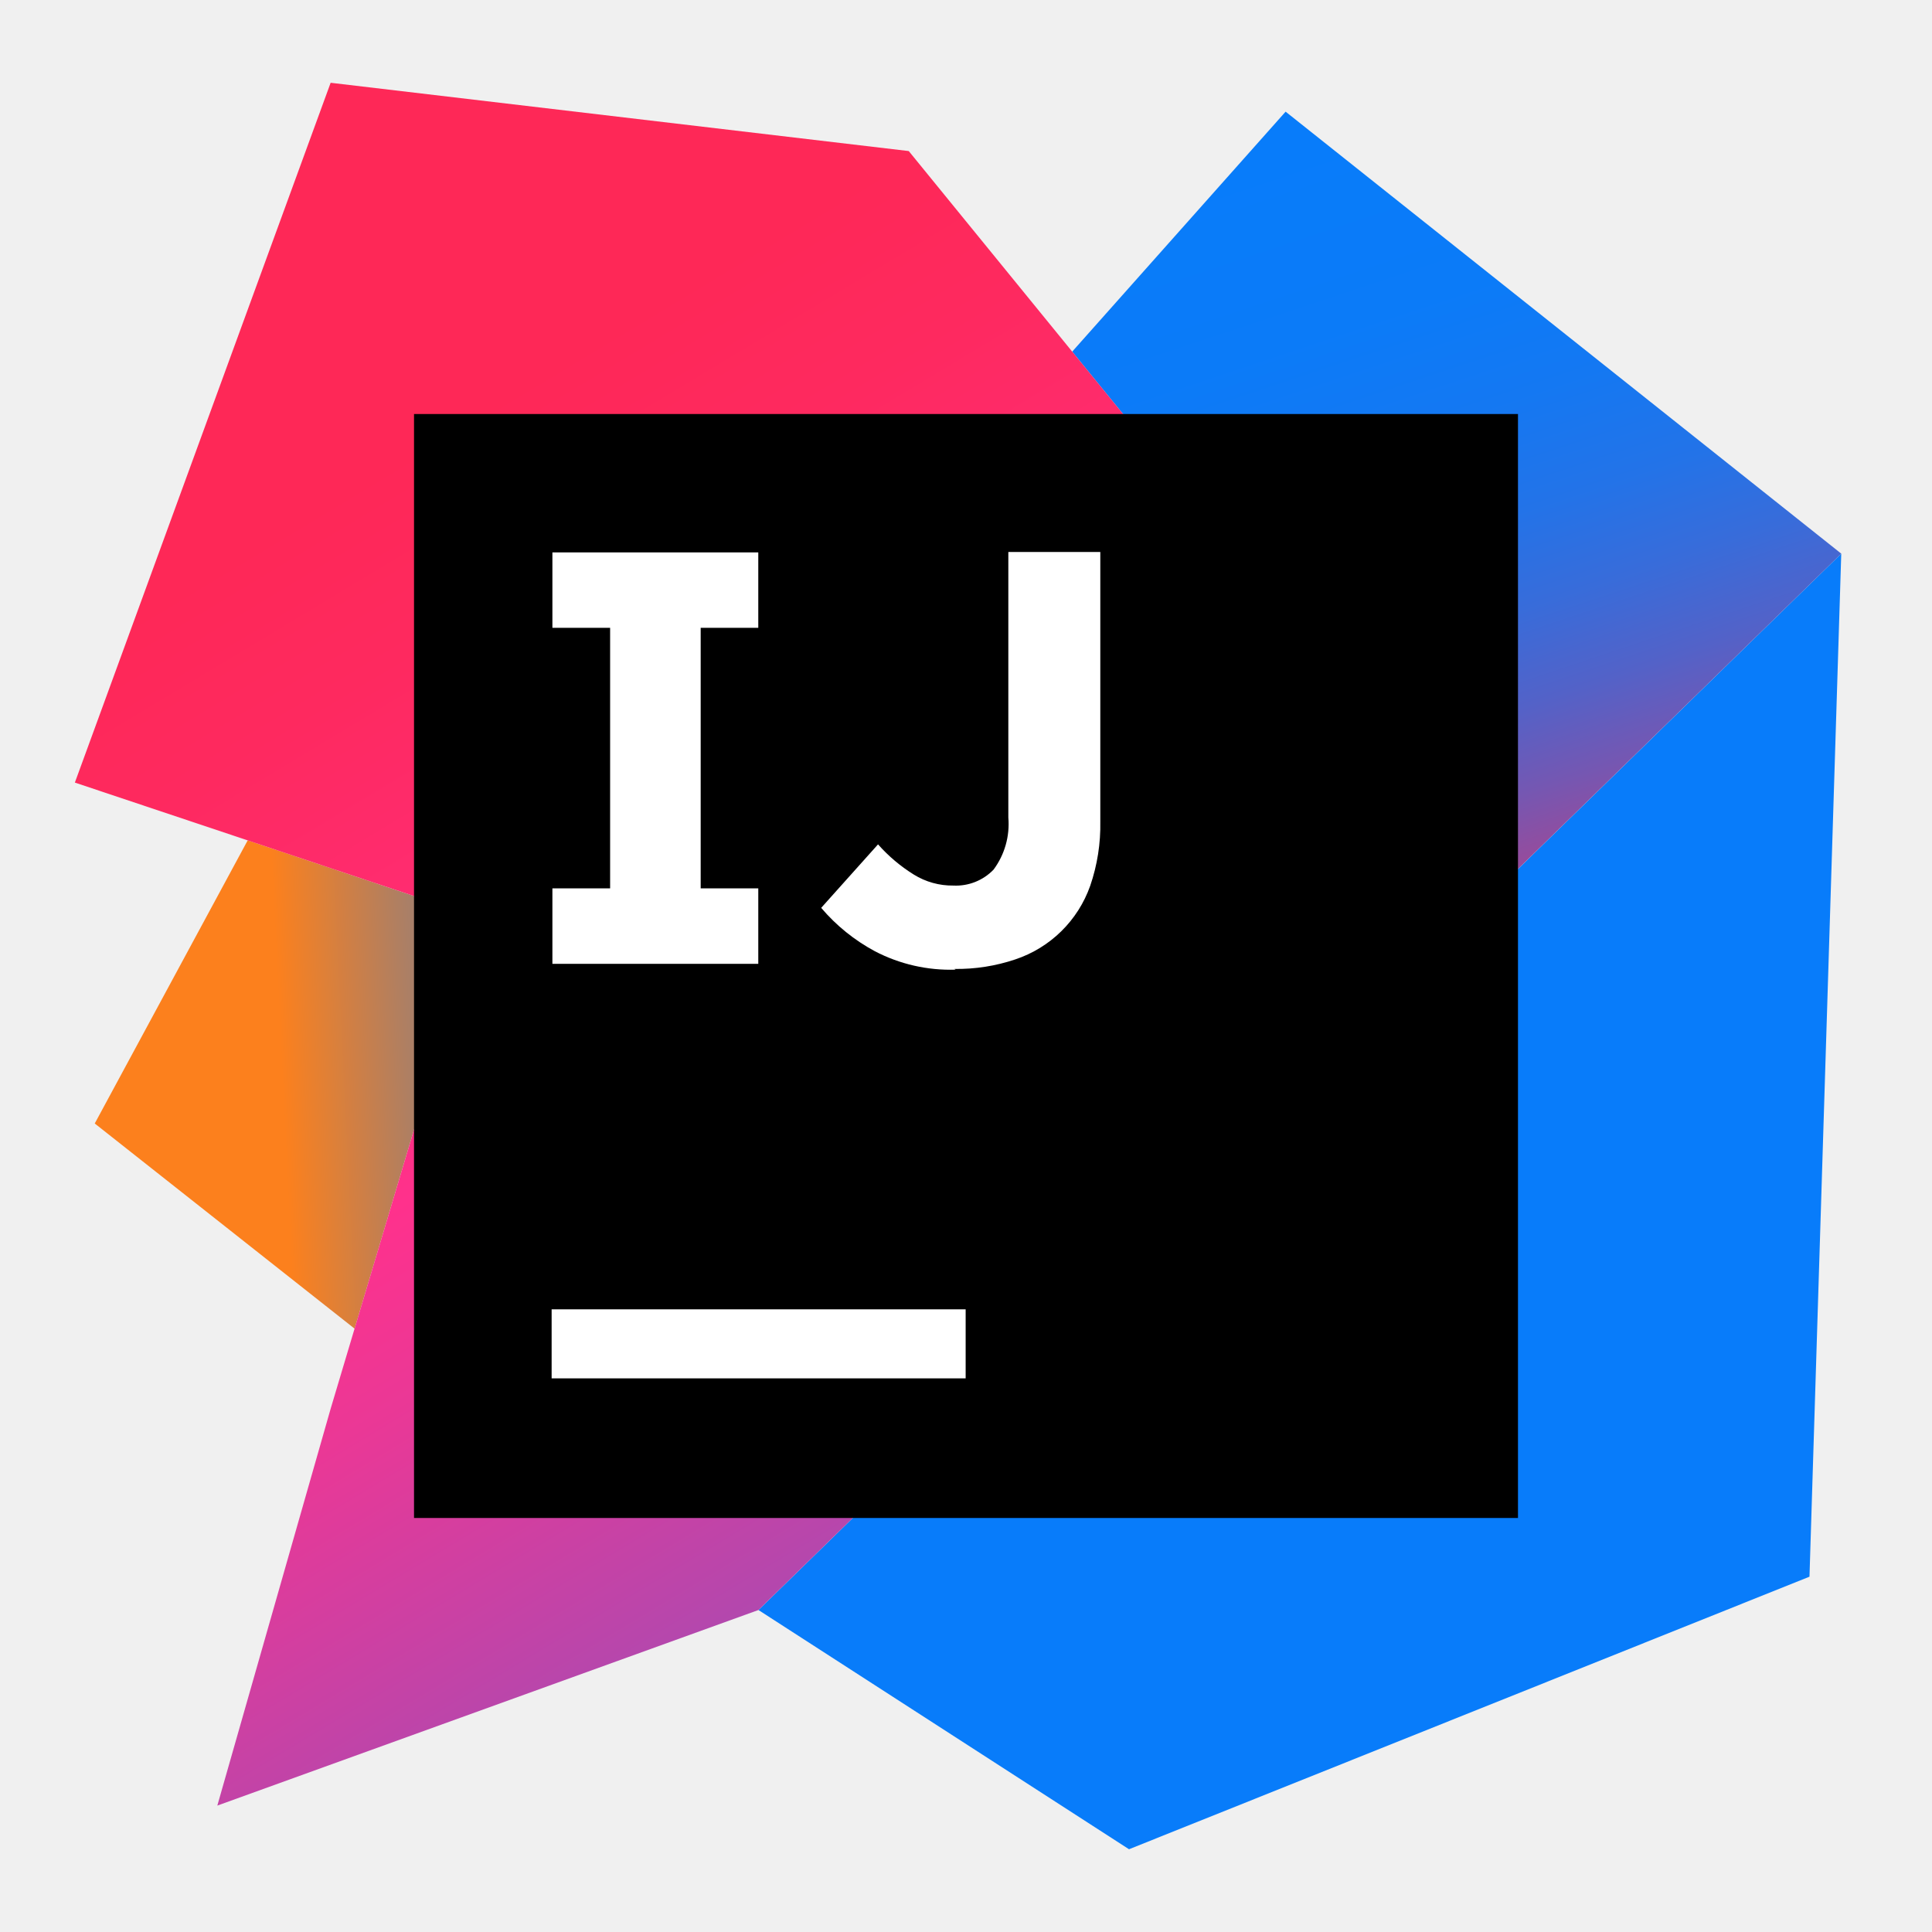
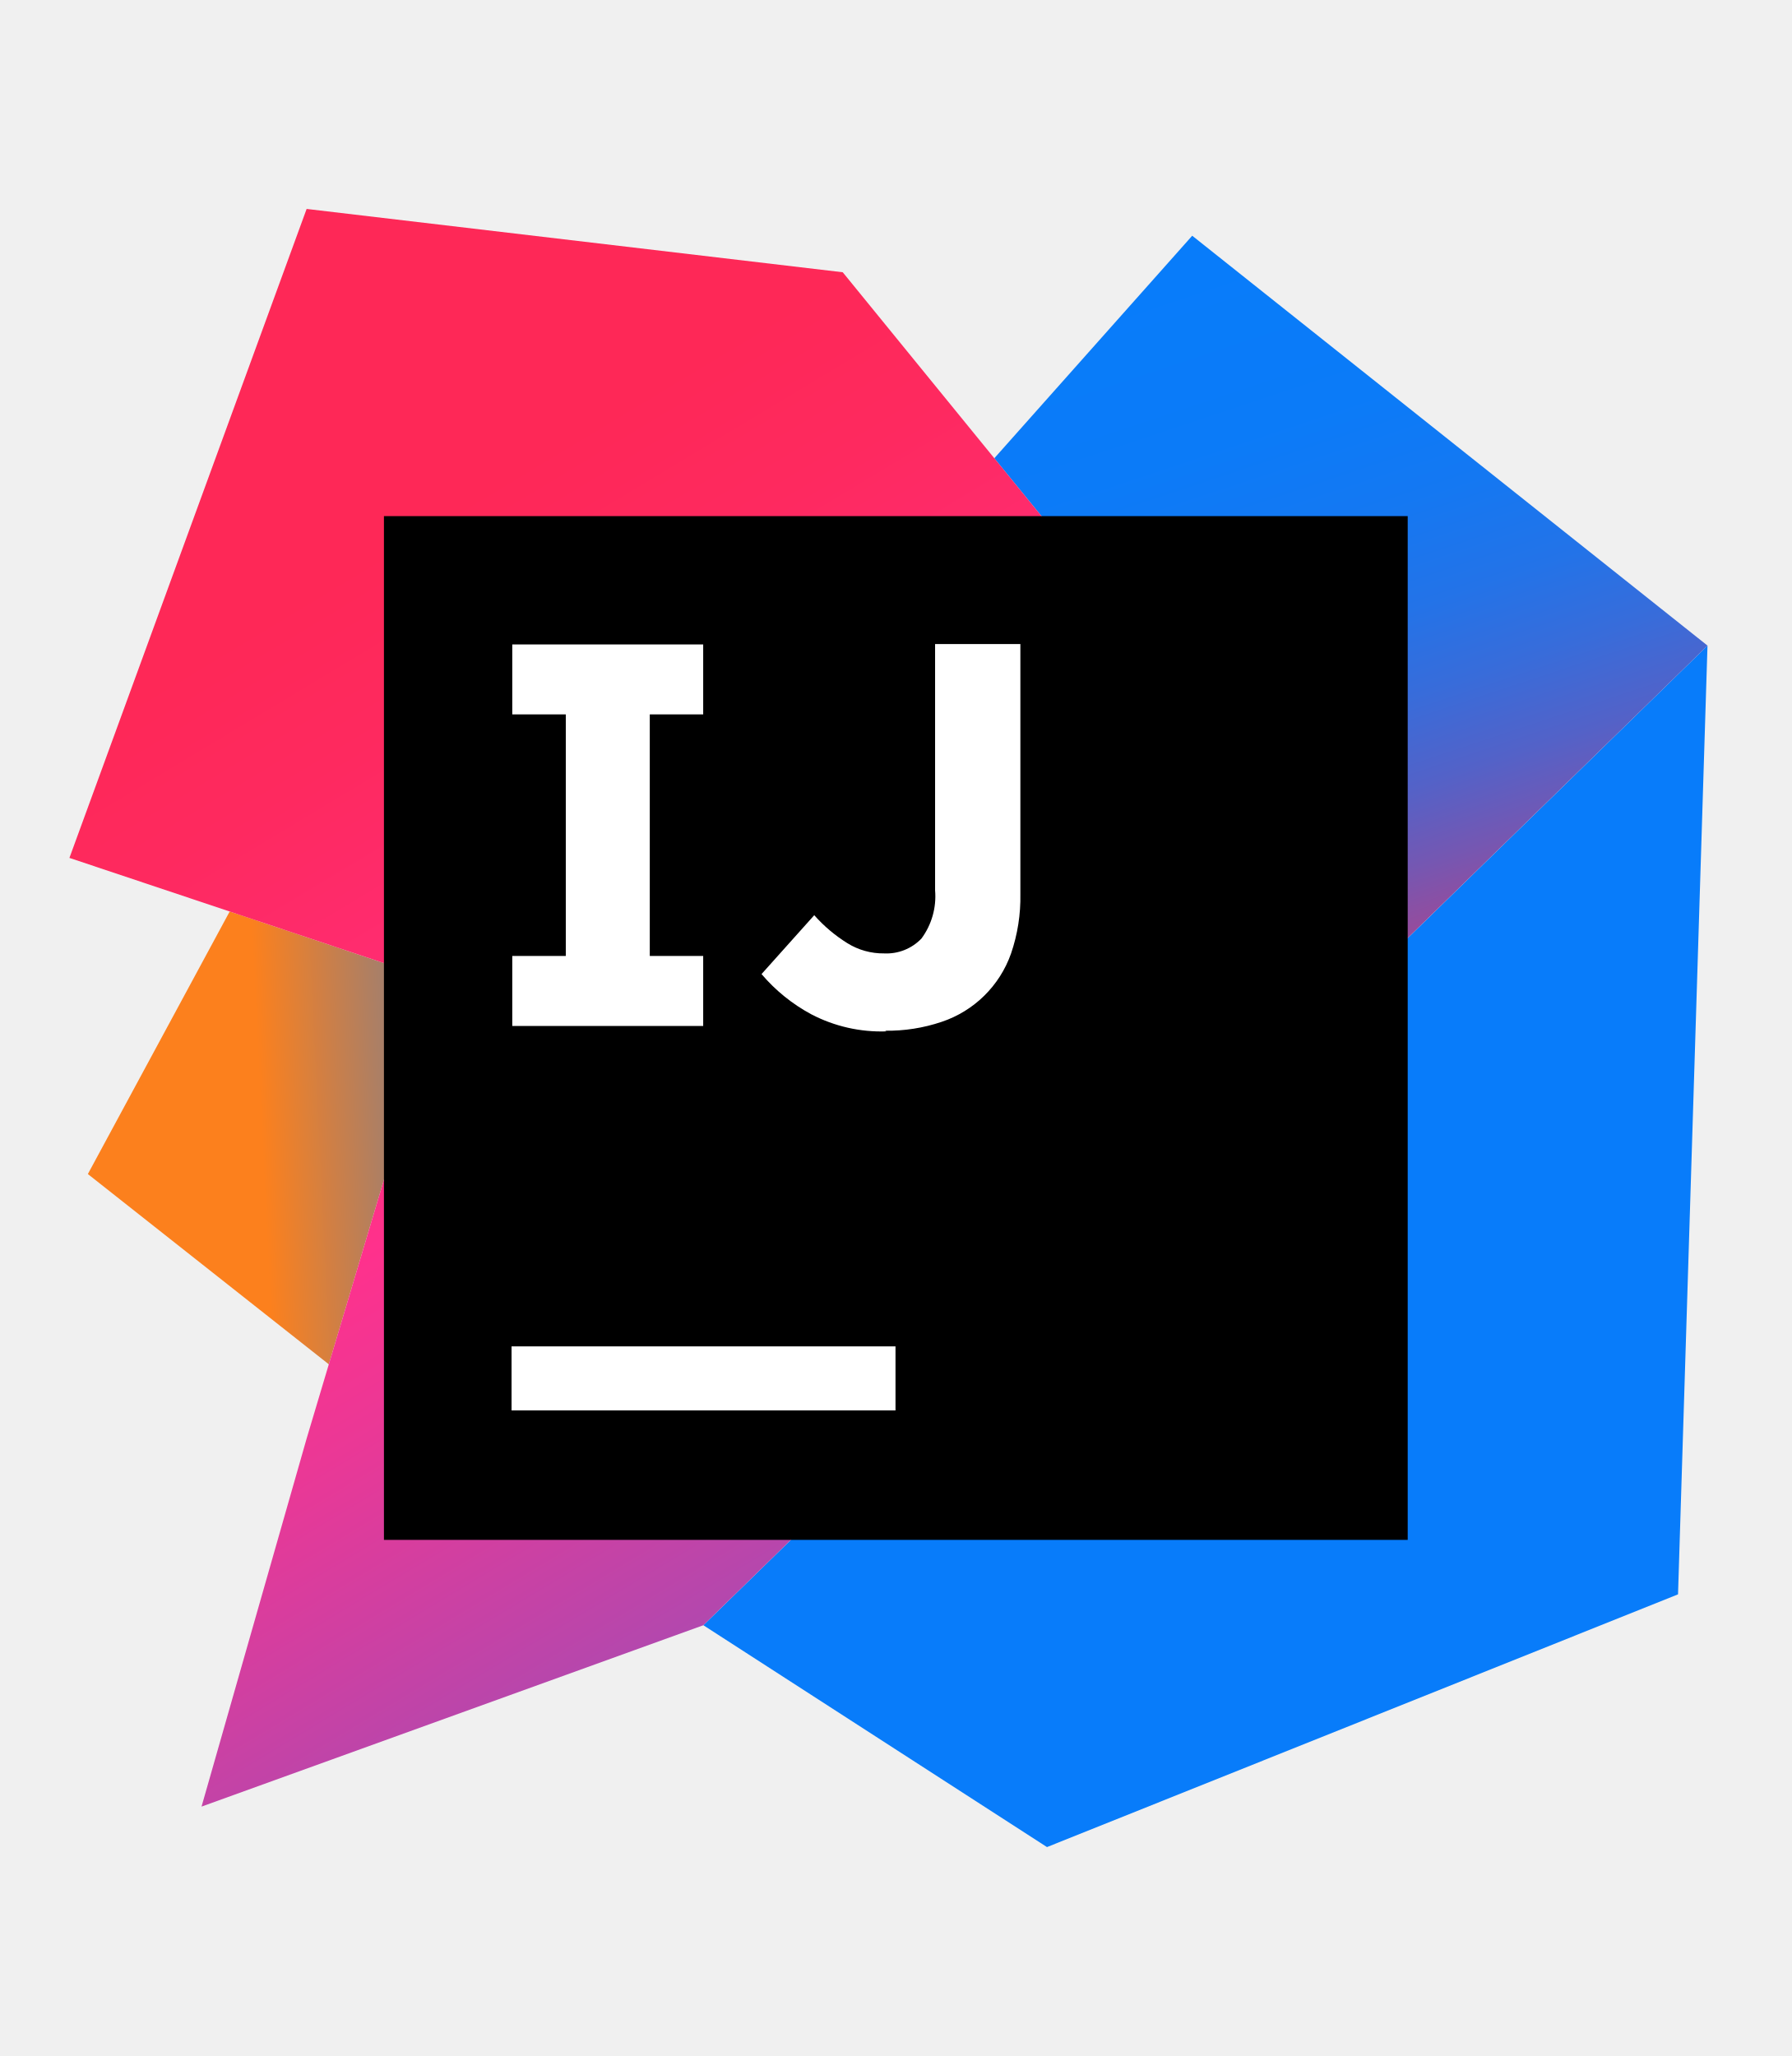
- <svg xmlns="http://www.w3.org/2000/svg" viewBox="0 0 128 128">
+ <svg xmlns="http://www.w3.org/2000/svg" viewBox="0 0 128 128" width="61" height="70">
  <defs>
    <linearGradient id="a" gradientUnits="userSpaceOnUse" x1="11.16" y1="59.21" x2="58.94" y2="56.78" gradientTransform="rotate(.104) scale(1.21905)">
      <stop offset=".09" stop-color="#fc801d" />
      <stop offset=".23" stop-color="#b07f61" />
      <stop offset=".41" stop-color="#577db3" />
      <stop offset=".53" stop-color="#1e7ce6" />
      <stop offset=".59" stop-color="#087cfa" />
    </linearGradient>
    <linearGradient id="b" gradientUnits="userSpaceOnUse" x1="89.05" y1="54.12" x2="73.12" y2="6.52" gradientTransform="rotate(.104) scale(1.21905)">
      <stop offset="0" stop-color="#fe2857" />
      <stop offset=".08" stop-color="#cb3979" />
      <stop offset=".16" stop-color="#9e4997" />
      <stop offset=".25" stop-color="#7557b2" />
      <stop offset=".34" stop-color="#5362c8" />
      <stop offset=".44" stop-color="#386cda" />
      <stop offset=".54" stop-color="#2373e8" />
      <stop offset=".66" stop-color="#1478f2" />
      <stop offset=".79" stop-color="#0b7bf8" />
      <stop offset="1" stop-color="#087cfa" />
    </linearGradient>
    <linearGradient id="c" gradientUnits="userSpaceOnUse" x1="18.72" y1="26.61" x2="78.8" y2="125.99" gradientTransform="rotate(.104) scale(1.21905)">
      <stop offset="0" stop-color="#fe2857" />
      <stop offset=".08" stop-color="#fe295f" />
      <stop offset=".21" stop-color="#ff2d76" />
      <stop offset=".3" stop-color="#ff318c" />
      <stop offset=".38" stop-color="#ea3896" />
      <stop offset=".55" stop-color="#b248ae" />
      <stop offset=".79" stop-color="#5a63d6" />
      <stop offset="1" stop-color="#087cfa" />
    </linearGradient>
  </defs>
  <path fill="url(#a)" d="M23.492 88.027 6.277 74.434 16.41 55.676l15.223 5.094Zm0 0" />
  <path fill="#087cfa" d="m121.988 36.68-2.105 67.78L74.8 122.517l-24.55-15.849Zm0 0" />
  <path fill="url(#b)" d="M121.988 36.68 99.68 58.44 71.035 23.297l14.14-15.899Zm0 0" />
  <path fill="url(#c)" d="m50.25 106.668-35.852 12.957 7.508-26.293 9.727-32.562L4.96 51.848 21.906 5.484l38.301 4.524L99.68 58.44Zm0 0" />
  <path fill="#000" d="M27.43 27.43h73.14v73.14H27.43Zm0 0" />
  <path fill="#fff" d="M36.547 86.746h27.43v4.574h-27.43Zm13.691-45.152v-4.996h-13.64v4.996h3.824v17.261h-3.824v5h13.64v-5h-3.816V41.594Zm13.078 22.648a10.802 10.802 0 0 1-5.351-1.219 12.299 12.299 0 0 1-3.559-2.875l3.766-4.207c.687.778 1.484 1.45 2.367 2a4.849 4.849 0 0 0 2.621.73 3.46 3.46 0 0 0 2.668-1.058 5.07 5.07 0 0 0 .977-3.449V36.57h6.093v17.86a12.384 12.384 0 0 1-.668 4.254 7.919 7.919 0 0 1-4.964 4.879 12.097 12.097 0 0 1-4.036.632" />
</svg>
